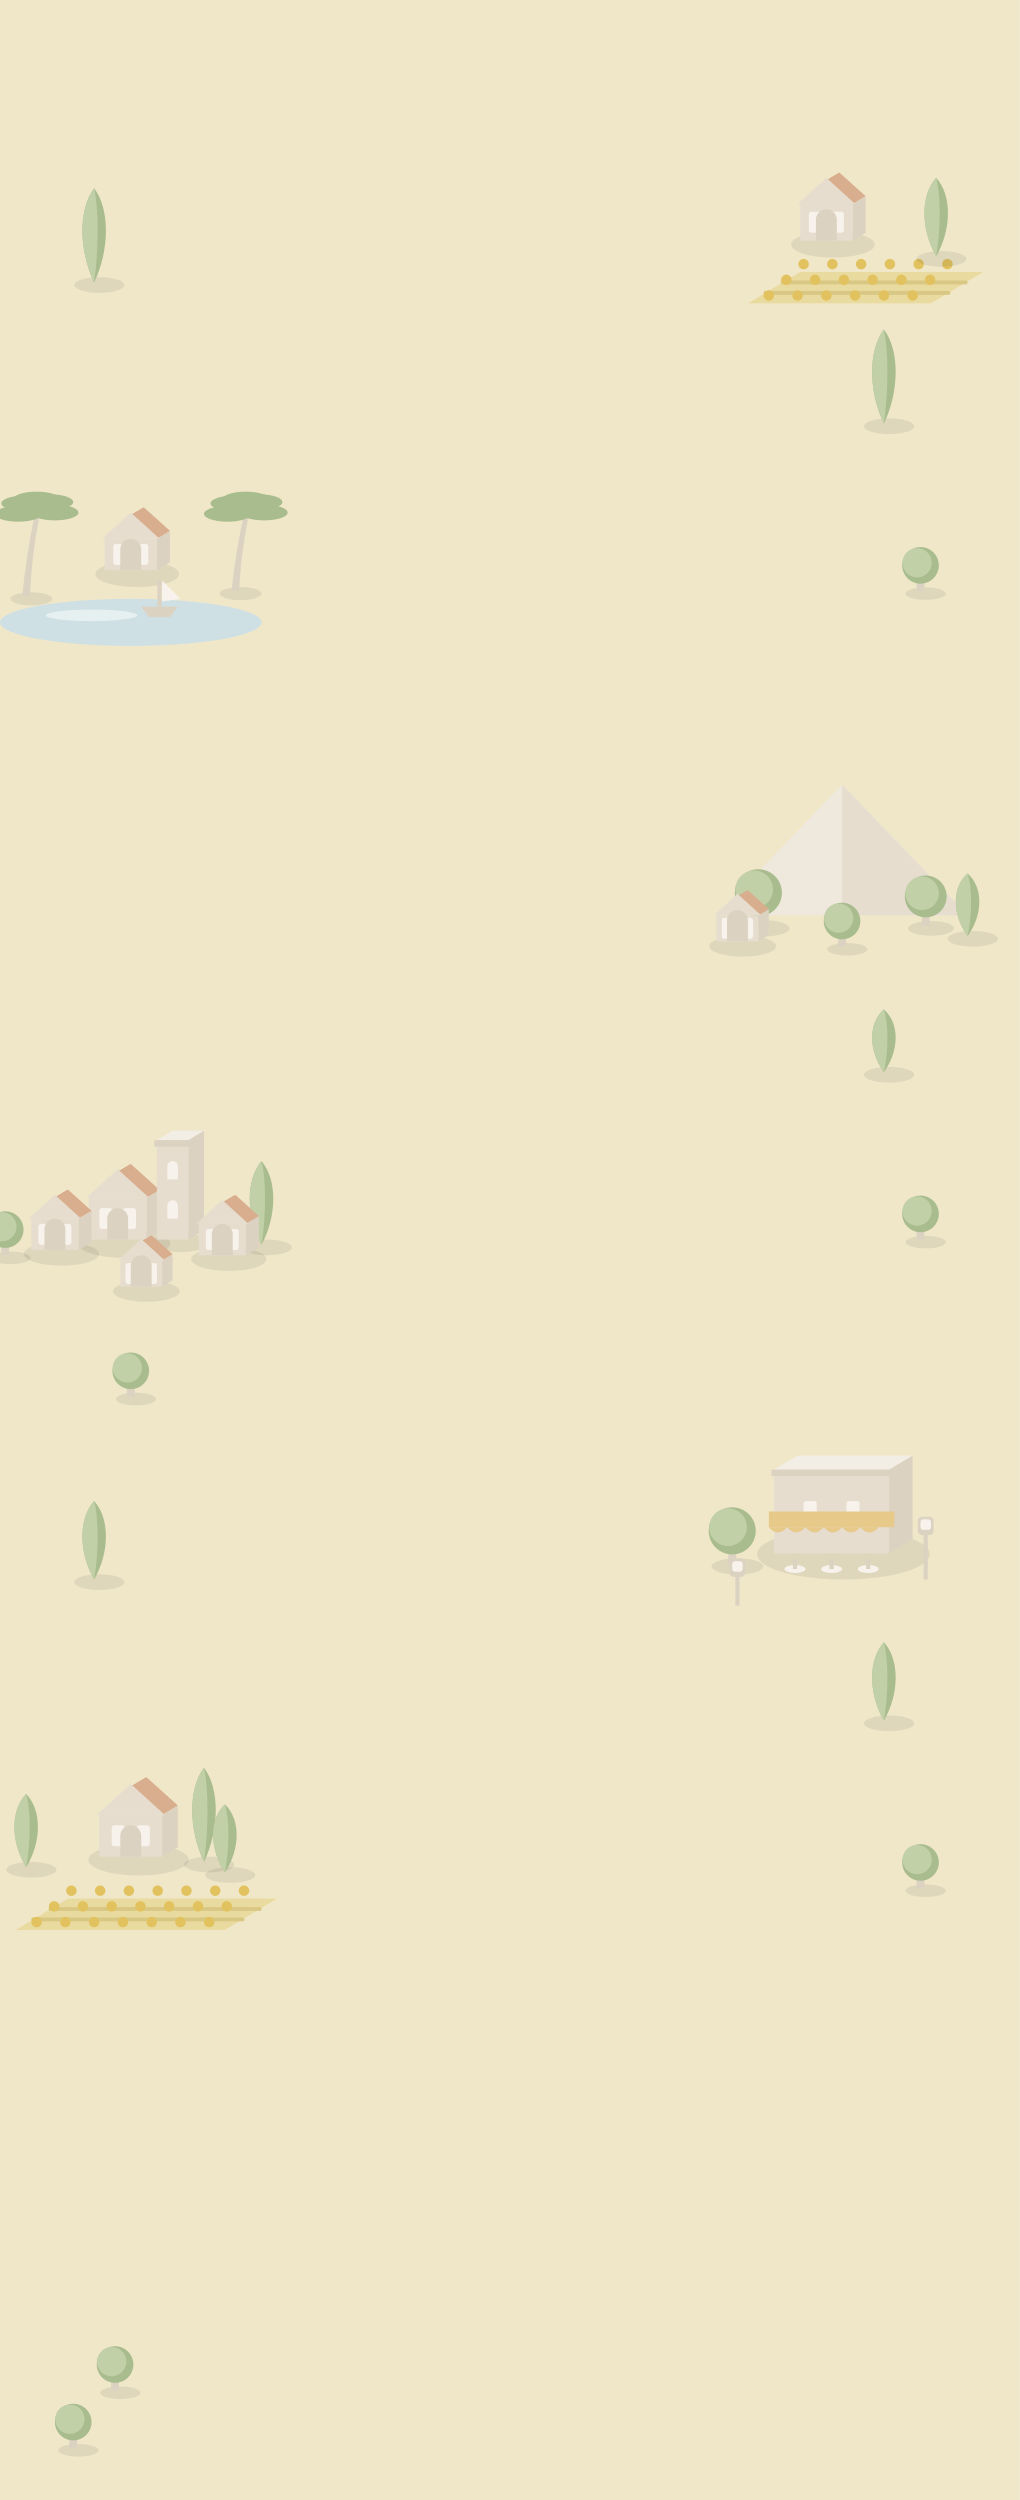
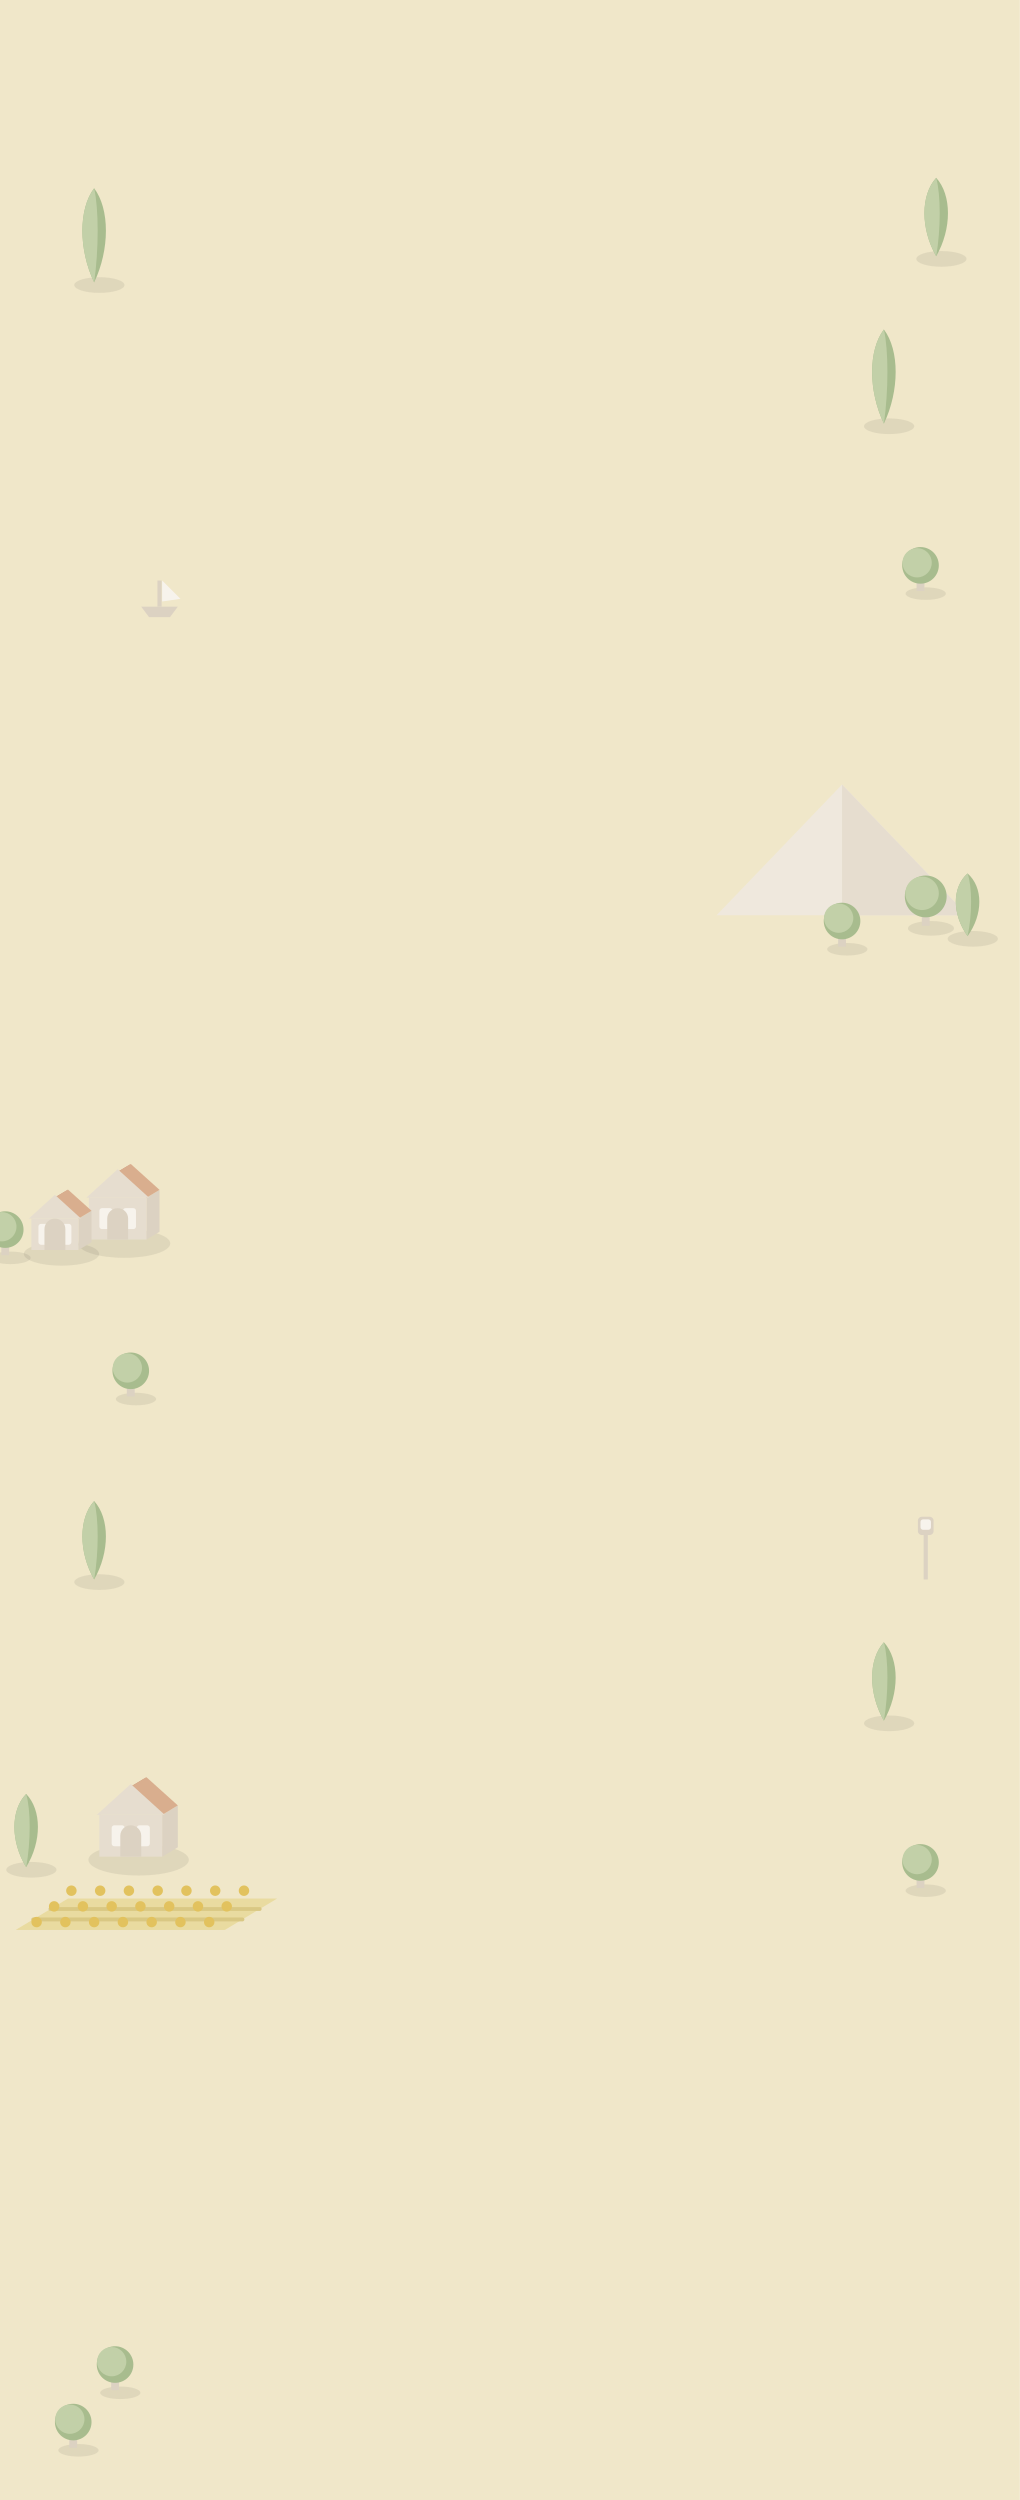
<svg xmlns="http://www.w3.org/2000/svg" viewBox="0 0 390 956" width="390" height="956" data-points="264,710 134,586 260,462 128,338 262,214 136,90">
  <style>.tint{fill:#f0e7c9}.c0{fill:#efe8dd}.s-c0{stroke:#efe8dd}.c1{fill:#e6ddcf}.s-c1{stroke:#e6ddcf}.c2{fill:#dcd2c2}.s-c2{stroke:#dcd2c2}.c3{fill:#f3eee5}.s-c3{stroke:#f3eee5}.c4{fill:#f7f3ec}.s-c4{stroke:#f7f3ec}.c5{fill:#d9ae8e}.s-c5{stroke:#d9ae8e}.c6{fill:#c8957a}.s-c6{stroke:#c8957a}.c7{fill:#cdc9d2}.s-c7{stroke:#cdc9d2}.c8{fill:#b6b1bd}.s-c8{stroke:#b6b1bd}.c9{fill:#c2d0a8}.s-c9{stroke:#c2d0a8}.c10{fill:#a8bc8e}.s-c10{stroke:#a8bc8e}.c11{fill:#cfe0e4}.s-c11{stroke:#cfe0e4}.c12{fill:#e9f2f3}.s-c12{stroke:#e9f2f3}.c13{fill:rgba(35, 32, 28, .08)}.s-c13{stroke:rgba(35, 32, 28, .08)}.c14{fill:#e9b97c}.s-c14{stroke:#e9b97c}.c15{fill:#e6d9b8}.s-c15{stroke:#e6d9b8}.c16{fill:#d9c9a3}.s-c16{stroke:#d9c9a3}.c17{fill:#e3d8ac}.s-c17{stroke:#e3d8ac}.c18{fill:#d4c694}.s-c18{stroke:#d4c694}.c19{fill:#e9dba0}.s-c19{stroke:#e9dba0}.c20{fill:#d9c884}.s-c20{stroke:#d9c884}.c21{fill:#e2c25e}.s-c21{stroke:#e2c25e}.c22{fill:#ebd38a}.s-c22{stroke:#ebd38a}.c23{fill:#e7c98a}.s-c23{stroke:#e7c98a}@media(prefers-color-scheme:dark){.tint{fill:#28251c}.c0{fill:#2c2721}.s-c0{stroke:#2c2721}.c1{fill:#373129}.s-c1{stroke:#373129}.c2{fill:#2d2823}.s-c2{stroke:#2d2823}.c3{fill:#433c33}.s-c3{stroke:#433c33}.c4{fill:#8b7146}.s-c4{stroke:#8b7146}.c5{fill:#5c4136}.s-c5{stroke:#5c4136}.c6{fill:#4b342b}.s-c6{stroke:#4b342b}.c7{fill:#3c3b42}.s-c7{stroke:#3c3b42}.c8{fill:#2f2e35}.s-c8{stroke:#2f2e35}.c9{fill:#3f4b34}.s-c9{stroke:#3f4b34}.c10{fill:#33402a}.s-c10{stroke:#33402a}.c11{fill:#2a3a40}.s-c11{stroke:#2a3a40}.c12{fill:#354850}.s-c12{stroke:#354850}.c13{fill:rgba(0, 0, 0, .28)}.s-c13{stroke:rgba(0, 0, 0, .28)}.c14{fill:#8c6a44}.s-c14{stroke:#8c6a44}.c15{fill:#58492f}.s-c15{stroke:#58492f}.c16{fill:#4a3d28}.s-c16{stroke:#4a3d28}.c17{fill:#4a4430}.s-c17{stroke:#4a4430}.c18{fill:#403a27}.s-c18{stroke:#403a27}.c19{fill:#55502f}.s-c19{stroke:#55502f}.c20{fill:#4a4528}.s-c20{stroke:#4a4528}.c21{fill:#8f7430}.s-c21{stroke:#8f7430}.c22{fill:#a3863c}.s-c22{stroke:#a3863c}.c23{fill:#7a6236}.s-c23{stroke:#7a6236}}</style>
  <rect x="0" y="0" width="390" height="956" class="tint" />
-   <path d="M286 116 L356 116 L376 104 L306 104Z" class="c19" />
-   <path d="M292.7 112L362.7 112" fill="none" class="s-c20" stroke-width="1.5" stroke-linecap="round" stroke-linejoin="round" />
-   <path d="M299.3 108L369.3 108" fill="none" class="s-c20" stroke-width="1.5" stroke-linecap="round" stroke-linejoin="round" />
-   <circle cx="294" cy="113" r="2" class="c21" />
-   <circle cx="305" cy="113" r="2" class="c21" />
-   <circle cx="316" cy="113" r="2" class="c21" />
-   <circle cx="327" cy="113" r="2" class="c21" />
-   <circle cx="338" cy="113" r="2" class="c21" />
-   <circle cx="349" cy="113" r="2" class="c21" />
-   <circle cx="300.7" cy="107" r="2" class="c21" />
-   <circle cx="311.7" cy="107" r="2" class="c21" />
-   <circle cx="322.7" cy="107" r="2" class="c21" />
-   <circle cx="333.7" cy="107" r="2" class="c21" />
-   <circle cx="344.7" cy="107" r="2" class="c21" />
-   <circle cx="355.7" cy="107" r="2" class="c21" />
-   <circle cx="307.3" cy="101" r="2" class="c21" />
-   <circle cx="318.3" cy="101" r="2" class="c21" />
-   <circle cx="329.3" cy="101" r="2" class="c21" />
-   <circle cx="340.3" cy="101" r="2" class="c21" />
-   <circle cx="351.3" cy="101" r="2" class="c21" />
-   <circle cx="362.3" cy="101" r="2" class="c21" />
-   <ellipse cx="318.5" cy="93.5" rx="16" ry="5" class="c13" />
-   <path d="M316 69 L306 78 L311 75 L321 66Z" class="c6" />
-   <path d="M326 92 L326 78 L331 75 L331 89Z" class="c2" />
-   <path d="M316 69 L326 78 L331 75 L321 66Z" class="c5" />
-   <rect x="306" y="78" width="20" height="14" class="c1" />
-   <path d="M305 78 L316 68 L327 78Z" class="c1" />
-   <rect x="309.3" y="81" width="5" height="8" class="c4" rx="1" />
-   <rect x="317.7" y="81" width="5" height="8" class="c4" rx="1" />
-   <path d="M312 92V84a4 4 0 0 1 8 0V92Z" class="c2" />
  <ellipse cx="360" cy="99" rx="9.6" ry="3" class="c13" />
  <path d="M358 98C352 87.5 352 74.6 358 68C364 74.6 364 87.5 358 98Z" class="c10" />
  <path d="M358 98C352 87.5 352 74.6 358 68C359.8 74.6 359.8 87.5 358 98Z" class="c9" />
  <ellipse cx="38" cy="109" rx="9.6" ry="3" class="c13" />
  <path d="M36 108C30 95.4 30 79.9 36 72C42 79.9 42 95.4 36 108Z" class="c10" />
  <path d="M36 108C30 95.4 30 79.9 36 72C37.8 79.9 37.8 95.4 36 108Z" class="c9" />
  <ellipse cx="340" cy="163" rx="9.6" ry="3" class="c13" />
  <path d="M338 162C332 149.4 332 133.9 338 126C344 133.9 344 149.4 338 162Z" class="c10" />
  <path d="M338 162C332 149.4 332 133.9 338 126C339.8 133.9 339.8 149.4 338 162Z" class="c9" />
-   <ellipse cx="52.5" cy="219.5" rx="16" ry="5" class="c13" />
-   <path d="M50 197 L40 206 L45 203 L55 194Z" class="c6" />
-   <path d="M60 218 L60 206 L65 203 L65 215Z" class="c2" />
-   <path d="M50 197 L60 206 L65 203 L55 194Z" class="c5" />
-   <rect x="40" y="206" width="20" height="12" class="c1" />
-   <path d="M39 206 L50 196 L61 206Z" class="c1" />
-   <rect x="43.3" y="208" width="5" height="8" class="c4" rx="1" />
-   <rect x="51.7" y="208" width="5" height="8" class="c4" rx="1" />
-   <path d="M46 218V210a4 4 0 0 1 8 0V218Z" class="c2" />
-   <ellipse cx="92" cy="227" rx="8" ry="2.5" class="c13" />
-   <path d="M88.5 226Q90 212 93 198L95 198Q92 212 91.5 226Z" class="c2" />
-   <ellipse cx="87" cy="196.5" rx="9" ry="3" class="c10" />
-   <ellipse cx="101" cy="196" rx="9" ry="3" class="c10" />
-   <ellipse cx="89.5" cy="192.5" rx="9" ry="3" class="c10" />
-   <ellipse cx="99" cy="192" rx="9" ry="3" class="c10" />
-   <ellipse cx="94" cy="191" rx="9" ry="3" class="c10" />
  <ellipse cx="354" cy="227" rx="7.7" ry="2.4" class="c13" />
  <rect x="350.5" y="219.7" width="3" height="6.3" class="c2" />
  <circle cx="352" cy="216.2" r="7" class="c10" />
  <circle cx="350.7" cy="215.2" r="5.6" class="c9" />
-   <ellipse cx="12" cy="229" rx="8" ry="2.5" class="c13" />
-   <path d="M8.5 228Q10 213 13 198L15 198Q12 213 11.5 228Z" class="c2" />
-   <ellipse cx="7" cy="196.5" rx="9" ry="3" class="c10" />
-   <ellipse cx="21" cy="196" rx="9" ry="3" class="c10" />
-   <ellipse cx="9.5" cy="192.5" rx="9" ry="3" class="c10" />
-   <ellipse cx="19" cy="192" rx="9" ry="3" class="c10" />
-   <ellipse cx="14" cy="191" rx="9" ry="3" class="c10" />
-   <ellipse cx="50" cy="238" rx="50" ry="9" class="c11" />
-   <ellipse cx="35" cy="235.3" rx="17.5" ry="2.2" class="c12" opacity="0.9" />
  <path d="M54 232 L57 236 L65 236 L68 232Z" class="c2" />
  <rect x="60.2" y="222" width="1.6" height="10" class="c2" />
  <path d="M62 222 L69 229 L62 230Z" class="c4" />
  <path d="M274 350 L322 300 L370 350Z" class="c0" />
  <path d="M322 350 L322 300 L370 350Z" class="c1" />
-   <ellipse cx="292" cy="355" rx="9.9" ry="3.1" class="c13" />
-   <rect x="288.5" y="345.9" width="3" height="8.1" class="c2" />
-   <circle cx="290" cy="341.4" r="9" class="c10" />
-   <circle cx="288.4" cy="340.1" r="7.2" class="c9" />
  <ellipse cx="356" cy="355" rx="8.8" ry="2.8" class="c13" />
  <rect x="352.5" y="346.8" width="3" height="7.2" class="c2" />
  <circle cx="354" cy="342.8" r="8" class="c10" />
  <circle cx="352.6" cy="341.6" r="6.4" class="c9" />
  <ellipse cx="372" cy="359" rx="9.6" ry="3" class="c13" />
  <path d="M370 358C364 349.6 364 339.3 370 334C376 339.3 376 349.6 370 358Z" class="c10" />
  <path d="M370 358C364 349.6 364 339.3 370 334C371.8 339.3 371.8 349.6 370 358Z" class="c9" />
-   <ellipse cx="284" cy="361.8" rx="12.8" ry="4" class="c13" />
-   <path d="M282 342.8 L274 350 L278 347.6 L286 340.4Z" class="c6" />
-   <path d="M290 360 L290 350 L294 347.6 L294 357.6Z" class="c2" />
-   <path d="M282 342.8 L290 350 L294 347.6 L286 340.4Z" class="c5" />
-   <rect x="274" y="350" width="16" height="10" class="c1" />
-   <path d="M273 350 L282 341.8 L291 350Z" class="c1" />
-   <rect x="276" y="351" width="5" height="8" class="c4" rx="1" />
-   <rect x="283" y="351" width="5" height="8" class="c4" rx="1" />
-   <path d="M278 360V352a4 4 0 0 1 8 0V360Z" class="c2" />
  <ellipse cx="324" cy="363" rx="7.7" ry="2.4" class="c13" />
  <rect x="320.5" y="355.7" width="3" height="6.3" class="c2" />
  <circle cx="322" cy="352.2" r="7" class="c10" />
  <circle cx="320.7" cy="351.1" r="5.6" class="c9" />
-   <ellipse cx="340" cy="411" rx="9.6" ry="3" class="c13" />
-   <path d="M338 410C332 401.6 332 391.3 338 386C344 391.3 344 401.6 338 410Z" class="c10" />
-   <path d="M338 410C332 401.6 332 391.3 338 386C339.8 391.3 339.8 401.6 338 410Z" class="c9" />
  <path d="M6 738 L86 738 L106 726 L26 726Z" class="c19" />
  <path d="M12.7 734L92.7 734" fill="none" class="s-c20" stroke-width="1.5" stroke-linecap="round" stroke-linejoin="round" />
  <path d="M19.3 730L99.3 730" fill="none" class="s-c20" stroke-width="1.5" stroke-linecap="round" stroke-linejoin="round" />
  <circle cx="14" cy="735" r="2" class="c21" />
  <circle cx="25" cy="735" r="2" class="c21" />
  <circle cx="36" cy="735" r="2" class="c21" />
  <circle cx="47" cy="735" r="2" class="c21" />
  <circle cx="58" cy="735" r="2" class="c21" />
  <circle cx="69" cy="735" r="2" class="c21" />
  <circle cx="80" cy="735" r="2" class="c21" />
  <circle cx="20.7" cy="729" r="2" class="c21" />
  <circle cx="31.7" cy="729" r="2" class="c21" />
  <circle cx="42.7" cy="729" r="2" class="c21" />
  <circle cx="53.7" cy="729" r="2" class="c21" />
  <circle cx="64.7" cy="729" r="2" class="c21" />
  <circle cx="75.7" cy="729" r="2" class="c21" />
  <circle cx="86.7" cy="729" r="2" class="c21" />
  <circle cx="27.3" cy="723" r="2" class="c21" />
  <circle cx="38.3" cy="723" r="2" class="c21" />
  <circle cx="49.3" cy="723" r="2" class="c21" />
  <circle cx="60.3" cy="723" r="2" class="c21" />
  <circle cx="71.3" cy="723" r="2" class="c21" />
  <circle cx="82.3" cy="723" r="2" class="c21" />
  <circle cx="93.3" cy="723" r="2" class="c21" />
  <ellipse cx="47.5" cy="475.5" rx="17.6" ry="5.5" class="c13" />
  <path d="M45 448.1 L34 458 L39 455 L50 445.1Z" class="c6" />
  <path d="M56 474 L56 458 L61 455 L61 471Z" class="c2" />
  <path d="M45 448.1 L56 458 L61 455 L50 445.1Z" class="c5" />
  <rect x="34" y="458" width="22" height="16" class="c1" />
  <path d="M33 458 L45 447.1 L57 458Z" class="c1" />
  <rect x="38" y="462" width="5" height="8" class="c4" rx="1" />
  <rect x="47" y="462" width="5" height="8" class="c4" rx="1" />
  <path d="M41 474V466a4 4 0 0 1 8 0V474Z" class="c2" />
-   <ellipse cx="69" cy="475.2" rx="10.8" ry="3.6" class="c13" />
-   <path d="M60 436 L72 436 L78 432.4 L66 432.4Z" class="c3" />
-   <path d="M72 474 L72 436 L78 432.4 L78 470.4Z" class="c2" />
-   <rect x="60" y="436" width="12" height="38" class="c1" />
-   <path d="M64 451V446a2 2 0 0 1 4 0V451Z" class="c4" />
-   <path d="M64 466V461a2 2 0 0 1 4 0V466Z" class="c4" />
-   <rect x="59" y="436" width="14" height="2.5" class="c2" />
-   <ellipse cx="354" cy="475" rx="7.7" ry="2.4" class="c13" />
-   <rect x="350.5" y="467.7" width="3" height="6.3" class="c2" />
-   <circle cx="352" cy="464.2" r="7" class="c10" />
-   <circle cx="350.7" cy="463.1" r="5.6" class="c9" />
-   <ellipse cx="102" cy="477" rx="9.6" ry="3" class="c13" />
-   <path d="M100 476C94 464.8 94 451 100 444C106 451 106 464.8 100 476Z" class="c10" />
-   <path d="M100 476C94 464.8 94 451 100 444C101.8 451 101.8 464.8 100 476Z" class="c9" />
  <ellipse cx="23.5" cy="479.5" rx="14.4" ry="4.5" class="c13" />
  <path d="M21 457.9 L12 466 L17 463 L26 454.9Z" class="c6" />
  <path d="M30 478 L30 466 L35 463 L35 475Z" class="c2" />
  <path d="M21 457.9 L30 466 L35 463 L26 454.9Z" class="c5" />
  <rect x="12" y="466" width="18" height="12" class="c1" />
  <path d="M11 466 L21 456.9 L31 466Z" class="c1" />
  <rect x="14.7" y="468" width="5" height="8" class="c4" rx="1" />
  <rect x="22.3" y="468" width="5" height="8" class="c4" rx="1" />
  <path d="M17 478V470a4 4 0 0 1 8 0V478Z" class="c2" />
-   <ellipse cx="87.5" cy="481.5" rx="14.4" ry="4.5" class="c13" />
-   <path d="M85 459.9 L76 468 L81 465 L90 456.9Z" class="c6" />
-   <path d="M94 480 L94 468 L99 465 L99 477Z" class="c2" />
-   <path d="M85 459.9 L94 468 L99 465 L90 456.9Z" class="c5" />
-   <rect x="76" y="468" width="18" height="12" class="c1" />
-   <path d="M75 468 L85 458.9 L95 468Z" class="c1" />
-   <rect x="78.7" y="470" width="5" height="8" class="c4" rx="1" />
-   <rect x="86.3" y="470" width="5" height="8" class="c4" rx="1" />
-   <path d="M81 480V472a4 4 0 0 1 8 0V480Z" class="c2" />
  <ellipse cx="4" cy="481" rx="7.7" ry="2.4" class="c13" />
  <rect x="0.5" y="473.7" width="3" height="6.3" class="c2" />
  <circle cx="2" cy="470.2" r="7" class="c10" />
  <circle cx="0.7" cy="469.1" r="5.6" class="c9" />
-   <ellipse cx="56" cy="493.8" rx="12.8" ry="4" class="c13" />
-   <path d="M54 474.8 L46 482 L50 479.6 L58 472.4Z" class="c6" />
-   <path d="M62 492 L62 482 L66 479.6 L66 489.6Z" class="c2" />
-   <path d="M54 474.8 L62 482 L66 479.6 L58 472.4Z" class="c5" />
-   <rect x="46" y="482" width="16" height="10" class="c1" />
-   <path d="M45 482 L54 473.8 L63 482Z" class="c1" />
-   <rect x="48" y="483" width="5" height="8" class="c4" rx="1" />
-   <rect x="55" y="483" width="5" height="8" class="c4" rx="1" />
-   <path d="M50 492V484a4 4 0 0 1 8 0V492Z" class="c2" />
  <ellipse cx="52" cy="535" rx="7.7" ry="2.4" class="c13" />
  <rect x="48.5" y="527.7" width="3" height="6.3" class="c2" />
  <circle cx="50" cy="524.2" r="7" class="c10" />
  <circle cx="48.7" cy="523.1" r="5.6" class="c9" />
-   <ellipse cx="282" cy="599" rx="9.9" ry="3.1" class="c13" />
-   <rect x="278.5" y="589.9" width="3" height="8.1" class="c2" />
-   <circle cx="280" cy="585.4" r="9" class="c10" />
-   <circle cx="278.4" cy="584" r="7.2" class="c9" />
-   <ellipse cx="322.5" cy="594.3" rx="33" ry="9.7" class="c13" />
-   <path d="M296 562 L340 562 L349 556.6 L305 556.6Z" class="c3" />
-   <path d="M340 594 L340 562 L349 556.6 L349 588.6Z" class="c2" />
-   <rect x="296" y="562" width="44" height="32" class="c1" />
-   <rect x="295" y="562" width="46" height="2.5" class="c2" />
-   <rect x="307.3" y="574" width="5" height="8" class="c4" rx="1" />
-   <rect x="323.7" y="574" width="5" height="8" class="c4" rx="1" />
-   <rect x="294" y="578" width="48" height="6" class="c23" />
-   <path d="M294 584q3.5 4 7 0Z" class="c23" />
-   <path d="M301 584q3.5 4 7 0Z" class="c23" />
-   <path d="M308 584q3.5 4 7 0Z" class="c23" />
-   <path d="M315 584q3.5 4 7 0Z" class="c23" />
-   <path d="M322 584q3.5 4 7 0Z" class="c23" />
-   <path d="M329 584q3.5 4 7 0Z" class="c23" />
-   <ellipse cx="304" cy="600" rx="4" ry="1.5" class="c4" />
-   <rect x="303.2" y="596" width="1.6" height="4" class="c2" />
-   <ellipse cx="318" cy="600" rx="4" ry="1.5" class="c4" />
-   <rect x="317.2" y="596" width="1.6" height="4" class="c2" />
-   <ellipse cx="332" cy="600" rx="4" ry="1.5" class="c4" />
-   <rect x="331.2" y="596" width="1.6" height="4" class="c2" />
  <rect x="353.2" y="586" width="1.6" height="18" class="c2" />
  <rect x="351" y="580" width="6" height="7" class="c2" rx="1.5" />
  <rect x="352" y="581" width="4" height="4" class="c4" rx="1" />
  <ellipse cx="38" cy="605" rx="9.6" ry="3" class="c13" />
  <path d="M36 604C30 593.5 30 580.6 36 574C42 580.6 42 593.5 36 604Z" class="c10" />
  <path d="M36 604C30 593.5 30 580.6 36 574C37.8 580.6 37.8 593.5 36 604Z" class="c9" />
-   <rect x="281.2" y="602" width="1.6" height="12" class="c2" />
-   <rect x="279" y="596" width="6" height="7" class="c2" rx="1.5" />
-   <rect x="280" y="597" width="4" height="4" class="c4" rx="1" />
  <ellipse cx="340" cy="659" rx="9.6" ry="3" class="c13" />
  <path d="M338 658C332 647.5 332 634.6 338 628C344 634.6 344 647.5 338 658Z" class="c10" />
  <path d="M338 658C332 647.5 332 634.6 338 628C339.8 634.6 339.8 647.5 338 658Z" class="c9" />
  <ellipse cx="53" cy="711.2" rx="19.2" ry="6" class="c13" />
  <path d="M50 683.2 L38 694 L44 690.4 L56 679.6Z" class="c6" />
  <path d="M62 710 L62 694 L68 690.4 L68 706.4Z" class="c2" />
  <path d="M50 683.2 L62 694 L68 690.4 L56 679.6Z" class="c5" />
  <rect x="38" y="694" width="24" height="16" class="c1" />
  <path d="M37 694 L50 682.2 L63 694Z" class="c1" />
  <rect x="42.7" y="698" width="5" height="8" class="c4" rx="1" />
  <rect x="52.3" y="698" width="5" height="8" class="c4" rx="1" />
  <path d="M46 710V702a4 4 0 0 1 8 0V710Z" class="c2" />
-   <ellipse cx="80" cy="713" rx="9.6" ry="3" class="c13" />
-   <path d="M78 712C72 699.4 72 683.9 78 676C84 683.9 84 699.4 78 712Z" class="c10" />
-   <path d="M78 712C72 699.4 72 683.9 78 676C79.8 683.9 79.8 699.4 78 712Z" class="c9" />
  <ellipse cx="12" cy="715" rx="9.6" ry="3" class="c13" />
  <path d="M10 714C4 704.2 4 692.2 10 686C16 692.2 16 704.2 10 714Z" class="c10" />
  <path d="M10 714C4 704.2 4 692.2 10 686C11.8 692.2 11.8 704.2 10 714Z" class="c9" />
-   <ellipse cx="88" cy="717" rx="9.6" ry="3" class="c13" />
-   <path d="M86 716C80 706.9 80 695.7 86 690C92 695.7 92 706.9 86 716Z" class="c10" />
-   <path d="M86 716C80 706.9 80 695.7 86 690C87.8 695.7 87.8 706.9 86 716Z" class="c9" />
  <ellipse cx="354" cy="723" rx="7.7" ry="2.4" class="c13" />
  <rect x="350.5" y="715.7" width="3" height="6.3" class="c2" />
  <circle cx="352" cy="712.2" r="7" class="c10" />
  <circle cx="350.7" cy="711.1" r="5.6" class="c9" />
  <ellipse cx="46" cy="915" rx="7.7" ry="2.4" class="c13" />
  <rect x="42.5" y="907.7" width="3" height="6.3" class="c2" />
  <circle cx="44" cy="904.2" r="7" class="c10" />
  <circle cx="42.7" cy="903.1" r="5.6" class="c9" />
  <ellipse cx="30" cy="937" rx="7.7" ry="2.4" class="c13" />
  <rect x="26.5" y="929.7" width="3" height="6.3" class="c2" />
  <circle cx="28" cy="926.2" r="7" class="c10" />
  <circle cx="26.7" cy="925.1" r="5.6" class="c9" />
</svg>
